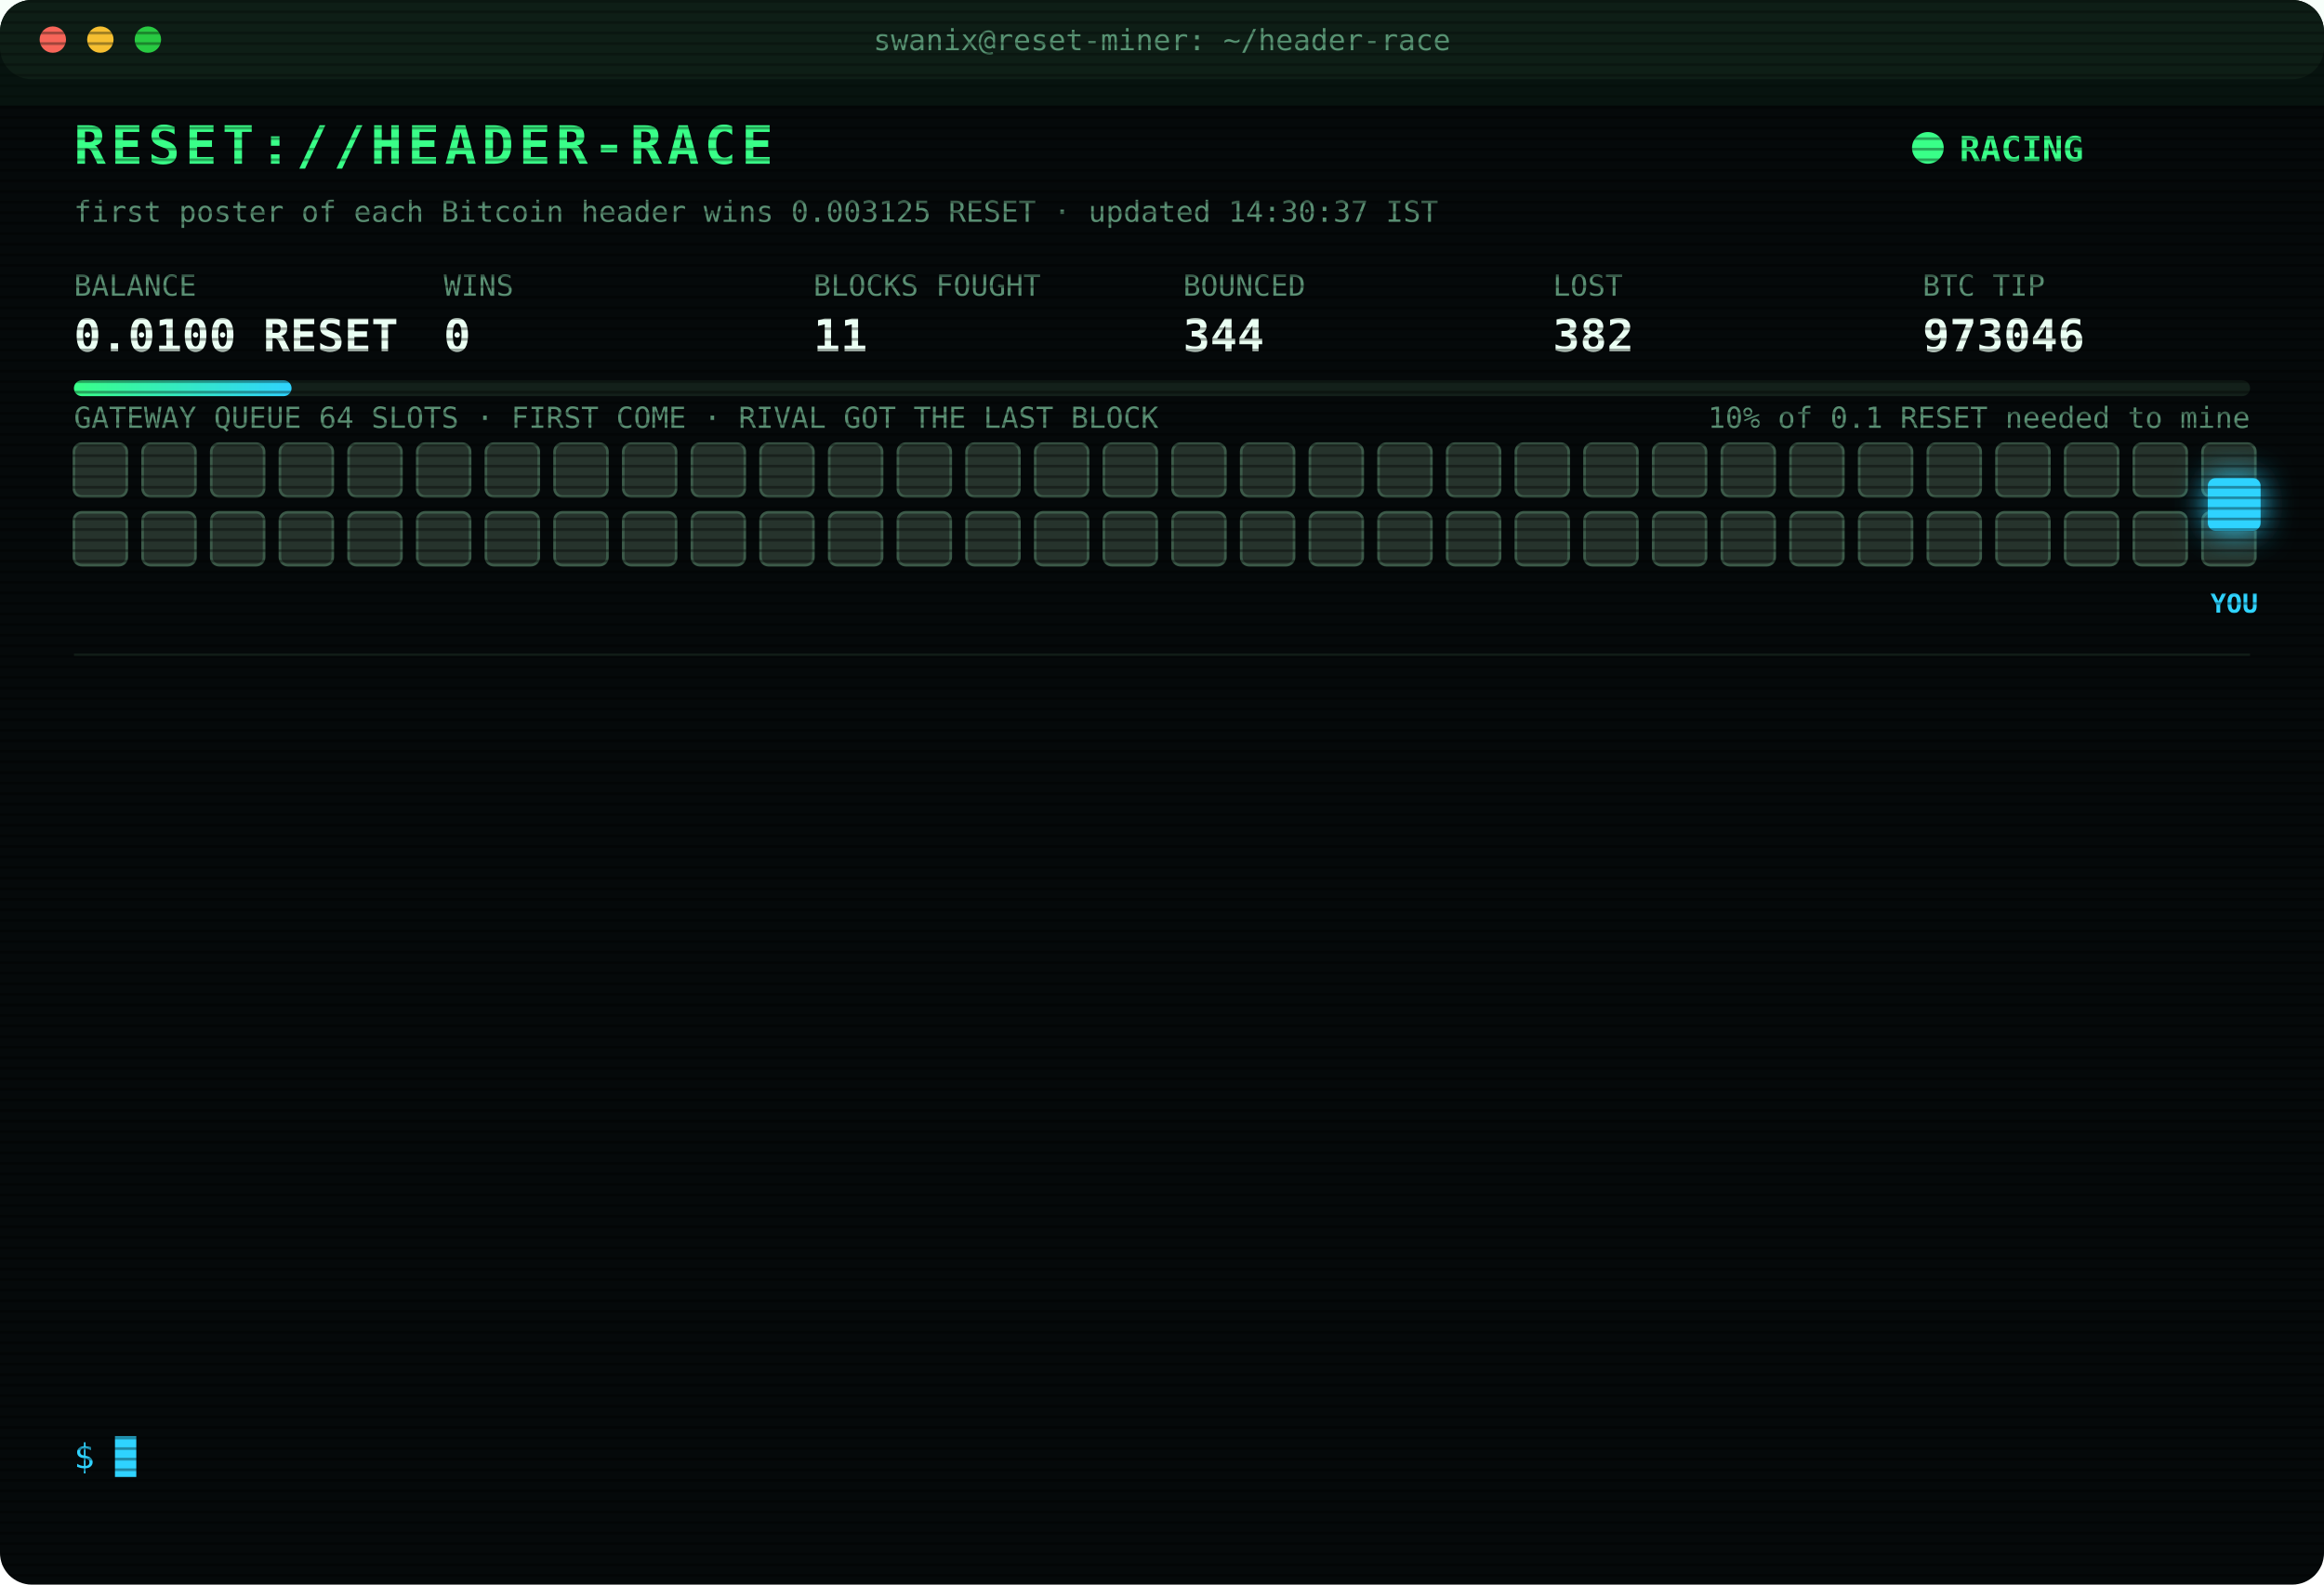
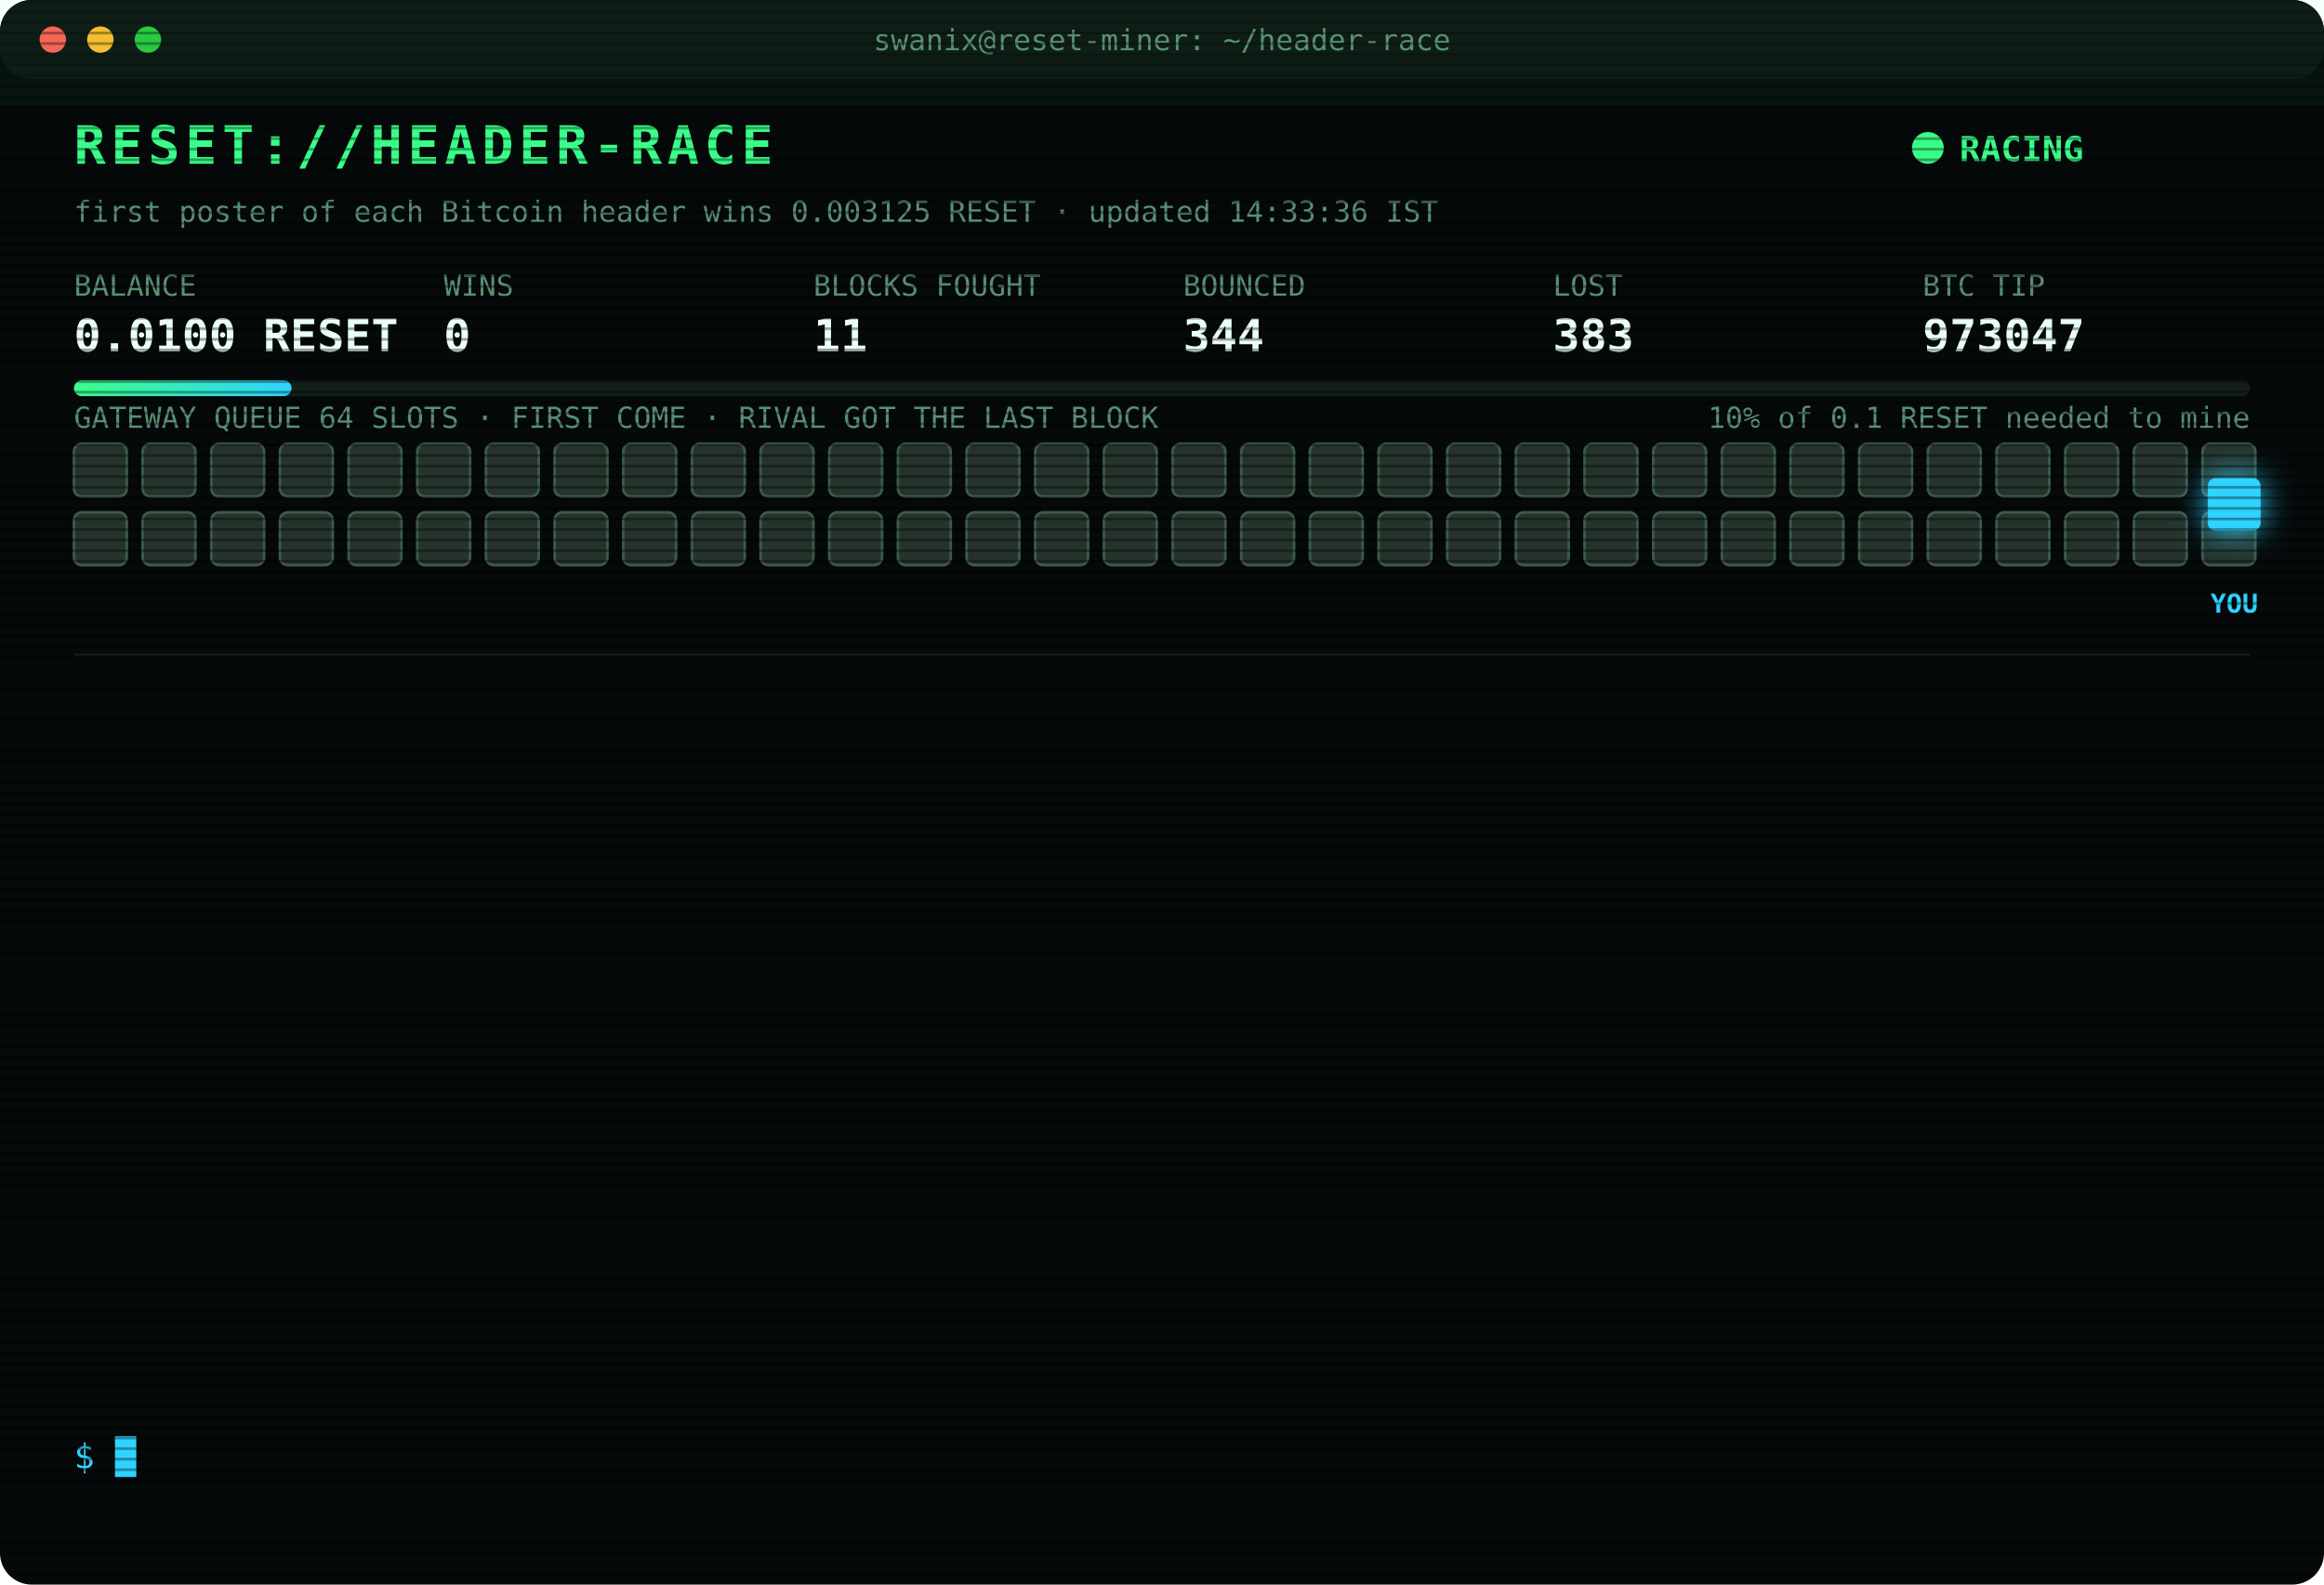
<svg xmlns="http://www.w3.org/2000/svg" width="880" height="600" viewBox="0 0 880 600" font-family="ui-monospace,SFMono-Regular,Menlo,Consolas,monospace">
  <style>
text{font-size:13px;fill:#7CFFB2}
.title{font-size:20px;font-weight:700;fill:#39FF88;letter-spacing:2px;animation:glitch 3s infinite steps(1)}
.sub{fill:#2fd3ff}.k{fill:#5a8f73;font-size:11px}.v{font-size:17px;font-weight:700;fill:#eafff3}
.ts{fill:#3f6b56}.boot{fill:#2fd3ff}.dim{fill:#5a8f73}.bad{fill:#ff4d6d}.warn{fill:#ffd23f}.mag{fill:#ff5cf0}.win{fill:#39FF88;font-weight:700}
.tag{font-size:10px;fill:#2fd3ff;font-weight:700}
.rival{fill:#26332c;stroke:#3c5a49;animation:jam 1.2s infinite alternate}
.idle{fill:#141c18;stroke:#22302a;animation:breathe 4s infinite}
.me{fill:#2fd3ff;filter:drop-shadow(0 0 6px #2fd3ff)}
.hover{animation:nudge 1.1s infinite ease-in-out}.bounce{animation:kick 1.4s infinite}
.ln{opacity:0;animation:in .4s forwards}
.cur{animation:blink 1s infinite steps(1)}
.scan{animation:scan 6s infinite linear}
.led{animation:blink 1.4s infinite}
@keyframes in{from{opacity:0;transform:translateX(-6px)}to{opacity:1;transform:none}}
@keyframes blink{50%{opacity:0}}
@keyframes jam{to{fill:#33463b}}
@keyframes breathe{50%{opacity:.4}}
@keyframes nudge{50%{transform:translateX(-10px)}}
@keyframes kick{0%,100%{transform:none}30%{transform:translateX(-14px)}55%{transform:translateX(10px) translateY(-6px)}}
@keyframes glitch{0%,92%{transform:none}93%{transform:translateX(2px);fill:#ff4d6d}95%{transform:translateX(-2px);fill:#2fd3ff}97%{transform:none}}
@keyframes scan{from{transform:translateY(-40px)}to{transform:translateY(600px)}}
</style>
  <defs>
    <pattern id="sl" width="4" height="4" patternUnits="userSpaceOnUse">
      <rect width="4" height="1" fill="#000" opacity=".35" />
    </pattern>
    <linearGradient id="bar">
      <stop offset="0" stop-color="#39FF88" />
      <stop offset="1" stop-color="#2fd3ff" />
    </linearGradient>
  </defs>
  <rect width="880" height="600" rx="12" fill="#05090a" />
  <rect width="880" height="30" rx="12" fill="#0d1512" />
  <circle cx="20" cy="15" r="5" fill="#ff5f57" />
  <circle cx="38" cy="15" r="5" fill="#febc2e" />
  <circle cx="56" cy="15" r="5" fill="#28c840" />
  <text x="440" y="19" text-anchor="middle" class="k">swanix@reset-miner: ~/header-race</text>
  <text x="28" y="62" class="title">RESET://HEADER-RACE</text>
  <circle class="led" cx="730" cy="56" r="6" fill="#39FF88" />
  <text x="742" y="61" class="win">RACING</text>
-   <text x="28" y="84" class="k">first poster of each Bitcoin header wins 0.003125 RESET · updated 14:30:37 IST</text>
+   <text x="28" y="84" class="k">first poster of each Bitcoin header wins 0.003125 RESET · updated 14:33:36 IST</text>
  <text x="28" y="112" class="k">BALANCE</text>
  <text x="28" y="133" class="v">0.0100 RESET</text>
  <text x="168" y="112" class="k">WINS</text>
  <text x="168" y="133" class="v">0</text>
  <text x="308" y="112" class="k">BLOCKS FOUGHT</text>
  <text x="308" y="133" class="v">11</text>
  <text x="448" y="112" class="k">BOUNCED</text>
  <text x="448" y="133" class="v">344</text>
  <text x="588" y="112" class="k">LOST</text>
-   <text x="588" y="133" class="v">382</text>
+   <text x="588" y="133" class="v">383</text>
  <text x="728" y="112" class="k">BTC TIP</text>
-   <text x="728" y="133" class="v">973046</text>
+   <text x="728" y="133" class="v">973047</text>
  <rect x="28" y="144" width="824" height="6" rx="3" fill="#13201a" />
  <rect x="28" y="144" width="82.4" height="6" rx="3" fill="url(#bar)" />
  <text x="852" y="162" text-anchor="end" class="k">10% of 0.1 RESET needed to mine</text>
  <text x="28" y="162" class="k">GATEWAY QUEUE 64 SLOTS · FIRST COME · RIVAL GOT THE LAST BLOCK</text>
  <rect class="rival" x="28" y="168" width="20" height="20" rx="3" style="animation-delay:0.00s" />
  <rect class="rival" x="54" y="168" width="20" height="20" rx="3" style="animation-delay:0.05s" />
  <rect class="rival" x="80" y="168" width="20" height="20" rx="3" style="animation-delay:0.10s" />
  <rect class="rival" x="106" y="168" width="20" height="20" rx="3" style="animation-delay:0.15s" />
  <rect class="rival" x="132" y="168" width="20" height="20" rx="3" style="animation-delay:0.20s" />
  <rect class="rival" x="158" y="168" width="20" height="20" rx="3" style="animation-delay:0.25s" />
  <rect class="rival" x="184" y="168" width="20" height="20" rx="3" style="animation-delay:0.30s" />
  <rect class="rival" x="210" y="168" width="20" height="20" rx="3" style="animation-delay:0.35s" />
  <rect class="rival" x="236" y="168" width="20" height="20" rx="3" style="animation-delay:0.40s" />
  <rect class="rival" x="262" y="168" width="20" height="20" rx="3" style="animation-delay:0.45s" />
  <rect class="rival" x="288" y="168" width="20" height="20" rx="3" style="animation-delay:0.50s" />
  <rect class="rival" x="314" y="168" width="20" height="20" rx="3" style="animation-delay:0.55s" />
  <rect class="rival" x="340" y="168" width="20" height="20" rx="3" style="animation-delay:0.60s" />
  <rect class="rival" x="366" y="168" width="20" height="20" rx="3" style="animation-delay:0.65s" />
  <rect class="rival" x="392" y="168" width="20" height="20" rx="3" style="animation-delay:0.70s" />
  <rect class="rival" x="418" y="168" width="20" height="20" rx="3" style="animation-delay:0.75s" />
  <rect class="rival" x="444" y="168" width="20" height="20" rx="3" style="animation-delay:0.80s" />
  <rect class="rival" x="470" y="168" width="20" height="20" rx="3" style="animation-delay:0.85s" />
  <rect class="rival" x="496" y="168" width="20" height="20" rx="3" style="animation-delay:0.90s" />
  <rect class="rival" x="522" y="168" width="20" height="20" rx="3" style="animation-delay:0.95s" />
  <rect class="rival" x="548" y="168" width="20" height="20" rx="3" style="animation-delay:1.00s" />
  <rect class="rival" x="574" y="168" width="20" height="20" rx="3" style="animation-delay:1.05s" />
  <rect class="rival" x="600" y="168" width="20" height="20" rx="3" style="animation-delay:1.10s" />
  <rect class="rival" x="626" y="168" width="20" height="20" rx="3" style="animation-delay:1.15s" />
  <rect class="rival" x="652" y="168" width="20" height="20" rx="3" style="animation-delay:1.20s" />
  <rect class="rival" x="678" y="168" width="20" height="20" rx="3" style="animation-delay:1.25s" />
  <rect class="rival" x="704" y="168" width="20" height="20" rx="3" style="animation-delay:1.30s" />
  <rect class="rival" x="730" y="168" width="20" height="20" rx="3" style="animation-delay:1.35s" />
  <rect class="rival" x="756" y="168" width="20" height="20" rx="3" style="animation-delay:1.40s" />
  <rect class="rival" x="782" y="168" width="20" height="20" rx="3" style="animation-delay:1.45s" />
  <rect class="rival" x="808" y="168" width="20" height="20" rx="3" style="animation-delay:1.50s" />
  <rect class="rival" x="834" y="168" width="20" height="20" rx="3" style="animation-delay:1.55s" />
  <rect class="rival" x="28" y="194" width="20" height="20" rx="3" style="animation-delay:1.60s" />
  <rect class="rival" x="54" y="194" width="20" height="20" rx="3" style="animation-delay:1.65s" />
  <rect class="rival" x="80" y="194" width="20" height="20" rx="3" style="animation-delay:1.70s" />
  <rect class="rival" x="106" y="194" width="20" height="20" rx="3" style="animation-delay:1.75s" />
  <rect class="rival" x="132" y="194" width="20" height="20" rx="3" style="animation-delay:1.80s" />
  <rect class="rival" x="158" y="194" width="20" height="20" rx="3" style="animation-delay:1.85s" />
  <rect class="rival" x="184" y="194" width="20" height="20" rx="3" style="animation-delay:1.90s" />
  <rect class="rival" x="210" y="194" width="20" height="20" rx="3" style="animation-delay:1.95s" />
  <rect class="rival" x="236" y="194" width="20" height="20" rx="3" style="animation-delay:2.00s" />
  <rect class="rival" x="262" y="194" width="20" height="20" rx="3" style="animation-delay:2.05s" />
  <rect class="rival" x="288" y="194" width="20" height="20" rx="3" style="animation-delay:2.10s" />
  <rect class="rival" x="314" y="194" width="20" height="20" rx="3" style="animation-delay:2.15s" />
  <rect class="rival" x="340" y="194" width="20" height="20" rx="3" style="animation-delay:2.20s" />
  <rect class="rival" x="366" y="194" width="20" height="20" rx="3" style="animation-delay:2.25s" />
  <rect class="rival" x="392" y="194" width="20" height="20" rx="3" style="animation-delay:2.30s" />
  <rect class="rival" x="418" y="194" width="20" height="20" rx="3" style="animation-delay:2.35s" />
  <rect class="rival" x="444" y="194" width="20" height="20" rx="3" style="animation-delay:2.40s" />
  <rect class="rival" x="470" y="194" width="20" height="20" rx="3" style="animation-delay:2.45s" />
  <rect class="rival" x="496" y="194" width="20" height="20" rx="3" style="animation-delay:2.50s" />
  <rect class="rival" x="522" y="194" width="20" height="20" rx="3" style="animation-delay:2.55s" />
  <rect class="rival" x="548" y="194" width="20" height="20" rx="3" style="animation-delay:2.60s" />
  <rect class="rival" x="574" y="194" width="20" height="20" rx="3" style="animation-delay:2.65s" />
  <rect class="rival" x="600" y="194" width="20" height="20" rx="3" style="animation-delay:2.70s" />
  <rect class="rival" x="626" y="194" width="20" height="20" rx="3" style="animation-delay:2.75s" />
  <rect class="rival" x="652" y="194" width="20" height="20" rx="3" style="animation-delay:2.80s" />
  <rect class="rival" x="678" y="194" width="20" height="20" rx="3" style="animation-delay:2.85s" />
  <rect class="rival" x="704" y="194" width="20" height="20" rx="3" style="animation-delay:2.90s" />
  <rect class="rival" x="730" y="194" width="20" height="20" rx="3" style="animation-delay:2.95s" />
  <rect class="rival" x="756" y="194" width="20" height="20" rx="3" style="animation-delay:3.00s" />
  <rect class="rival" x="782" y="194" width="20" height="20" rx="3" style="animation-delay:3.05s" />
  <rect class="rival" x="808" y="194" width="20" height="20" rx="3" style="animation-delay:3.10s" />
  <rect class="rival" x="834" y="194" width="20" height="20" rx="3" style="animation-delay:3.15s" />
  <g class="hover">
    <rect class="me" x="836" y="181" width="20" height="20" rx="3" />
    <text class="tag" x="846" y="232" text-anchor="middle">YOU</text>
  </g>
  <line x1="28" x2="852" y1="248" y2="248" stroke="#13201a" />
  <g class="ln" style="animation-delay:0.40s">
-     <text x="28" y="270" class="ts">12:30:27</text>
-     <text x="104" y="270" class="boot">[BOOT] racer v3 online · 3 feeds · stint 340m</text>
+     <text x="28" y="270" class="ts">12:35:26</text>
+     <text x="104" y="270" class="bad">[LOST] #973035 taken by a rival miner</text>
  </g>
  <g class="ln" style="animation-delay:0.65s">
-     <text x="28" y="292" class="ts">12:35:26</text>
-     <text x="104" y="292" class="bad">[LOST] #973035 taken by a rival miner</text>
+     <text x="28" y="292" class="ts">12:42:52</text>
+     <text x="104" y="292" class="bad">[LOST] #973036 taken by a rival miner</text>
  </g>
  <g class="ln" style="animation-delay:0.90s">
-     <text x="28" y="314" class="ts">12:42:52</text>
-     <text x="104" y="314" class="bad">[LOST] #973036 taken by a rival miner</text>
+     <text x="28" y="314" class="ts">12:47:06</text>
+     <text x="104" y="314" class="bad">[LOST] #973037 taken by a rival miner</text>
  </g>
  <g class="ln" style="animation-delay:1.15s">
-     <text x="28" y="336" class="ts">12:47:06</text>
-     <text x="104" y="336" class="bad">[LOST] #973037 taken by a rival miner</text>
+     <text x="28" y="336" class="ts">13:26:22</text>
+     <text x="104" y="336" class="bad">[LOST] #973038 taken by a rival miner</text>
  </g>
  <g class="ln" style="animation-delay:1.40s">
-     <text x="28" y="358" class="ts">13:26:22</text>
-     <text x="104" y="358" class="bad">[LOST] #973038 taken by a rival miner</text>
+     <text x="28" y="358" class="ts">13:28:46</text>
+     <text x="104" y="358" class="bad">[LOST] #973039 taken by a rival miner</text>
  </g>
  <g class="ln" style="animation-delay:1.65s">
-     <text x="28" y="380" class="ts">13:28:46</text>
-     <text x="104" y="380" class="bad">[LOST] #973039 taken by a rival miner</text>
+     <text x="28" y="380" class="ts">13:30:10</text>
+     <text x="104" y="380" class="bad">[LOST] #973040 taken by a rival miner</text>
  </g>
  <g class="ln" style="animation-delay:1.90s">
-     <text x="28" y="402" class="ts">13:30:10</text>
-     <text x="104" y="402" class="bad">[LOST] #973040 taken by a rival miner</text>
+     <text x="28" y="402" class="ts">13:33:59</text>
+     <text x="104" y="402" class="bad">[LOST] #973041 taken by a rival miner</text>
  </g>
  <g class="ln" style="animation-delay:2.15s">
-     <text x="28" y="424" class="ts">13:33:59</text>
-     <text x="104" y="424" class="bad">[LOST] #973041 taken by a rival miner</text>
+     <text x="28" y="424" class="ts">14:03:33</text>
+     <text x="104" y="424" class="bad">[LOST] #973042 taken by a rival miner</text>
  </g>
  <g class="ln" style="animation-delay:2.40s">
-     <text x="28" y="446" class="ts">14:03:33</text>
-     <text x="104" y="446" class="bad">[LOST] #973042 taken by a rival miner</text>
+     <text x="28" y="446" class="ts">14:08:18</text>
+     <text x="104" y="446" class="bad">[LOST] #973043 taken by a rival miner</text>
  </g>
  <g class="ln" style="animation-delay:2.65s">
-     <text x="28" y="468" class="ts">14:08:18</text>
-     <text x="104" y="468" class="bad">[LOST] #973043 taken by a rival miner</text>
+     <text x="28" y="468" class="ts">14:18:38</text>
+     <text x="104" y="468" class="bad">[LOST] #973044 taken by a rival miner</text>
  </g>
  <g class="ln" style="animation-delay:2.90s">
-     <text x="28" y="490" class="ts">14:18:38</text>
-     <text x="104" y="490" class="bad">[LOST] #973044 taken by a rival miner</text>
+     <text x="28" y="490" class="ts">14:25:25</text>
+     <text x="104" y="490" class="bad">[LOST] #973045 taken by a rival miner</text>
  </g>
  <g class="ln" style="animation-delay:3.15s">
-     <text x="28" y="512" class="ts">14:25:25</text>
-     <text x="104" y="512" class="bad">[LOST] #973045 taken by a rival miner</text>
+     <text x="28" y="512" class="ts">14:25:49</text>
+     <text x="104" y="512" class="bad">[LOST] #973046 taken by a rival miner</text>
  </g>
  <g class="ln" style="animation-delay:3.40s">
-     <text x="28" y="534" class="ts">14:25:49</text>
-     <text x="104" y="534" class="bad">[LOST] #973046 taken by a rival miner</text>
+     <text x="28" y="534" class="ts">14:33:36</text>
+     <text x="104" y="534" class="bad">[LOST] #973047 taken by a rival miner</text>
  </g>
  <text x="28" y="556" class="sub">$ <tspan class="cur">█</tspan>
  </text>
  <rect width="880" height="600" rx="12" fill="url(#sl)" pointer-events="none" />
  <rect class="scan" width="880" height="40" fill="#39FF88" opacity=".04" />
</svg>
